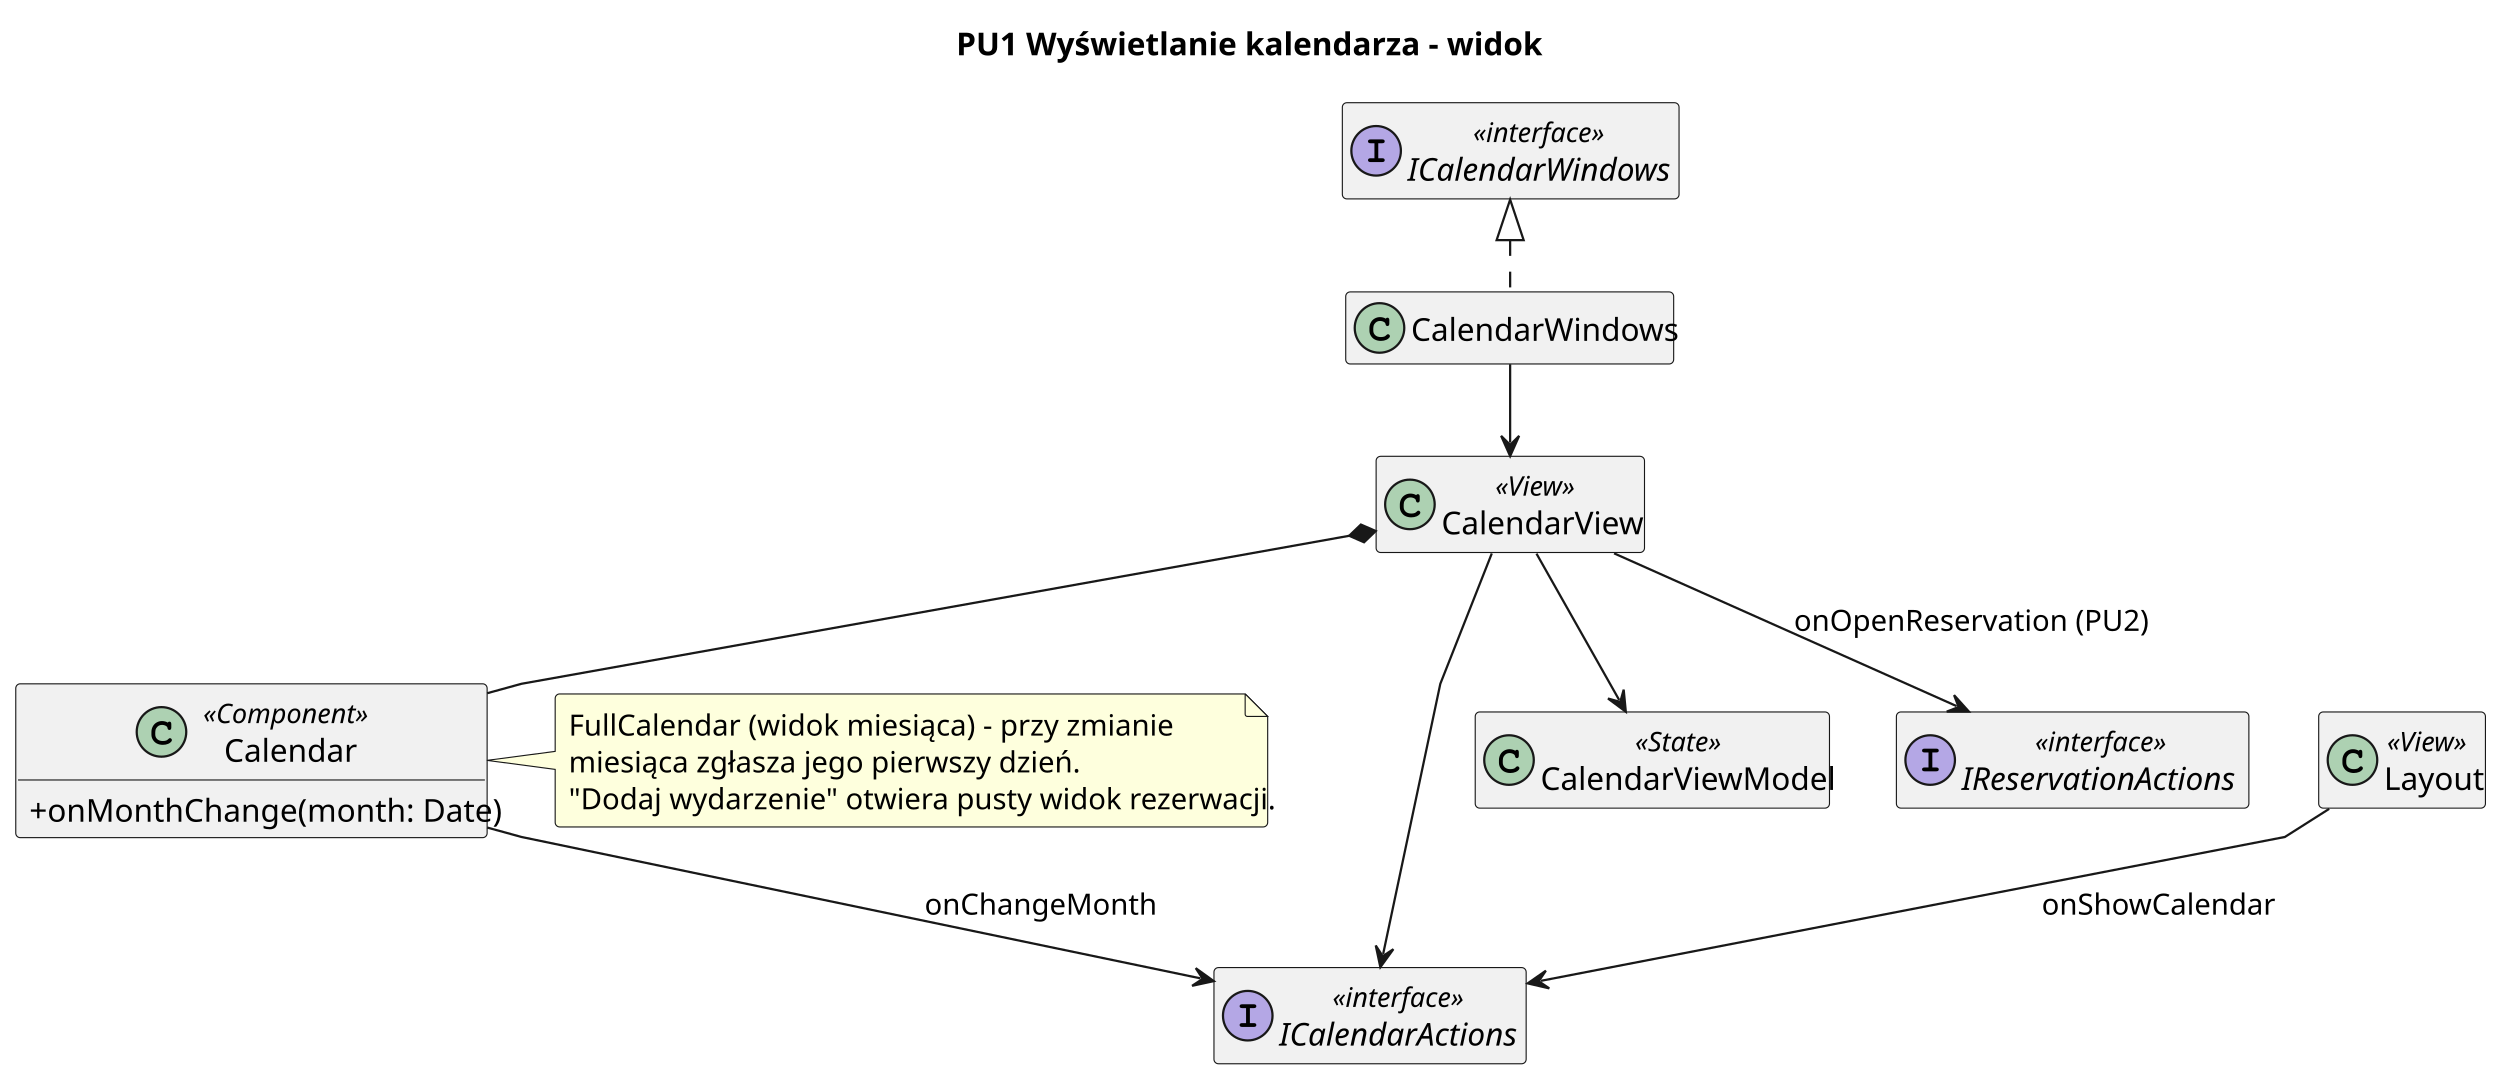
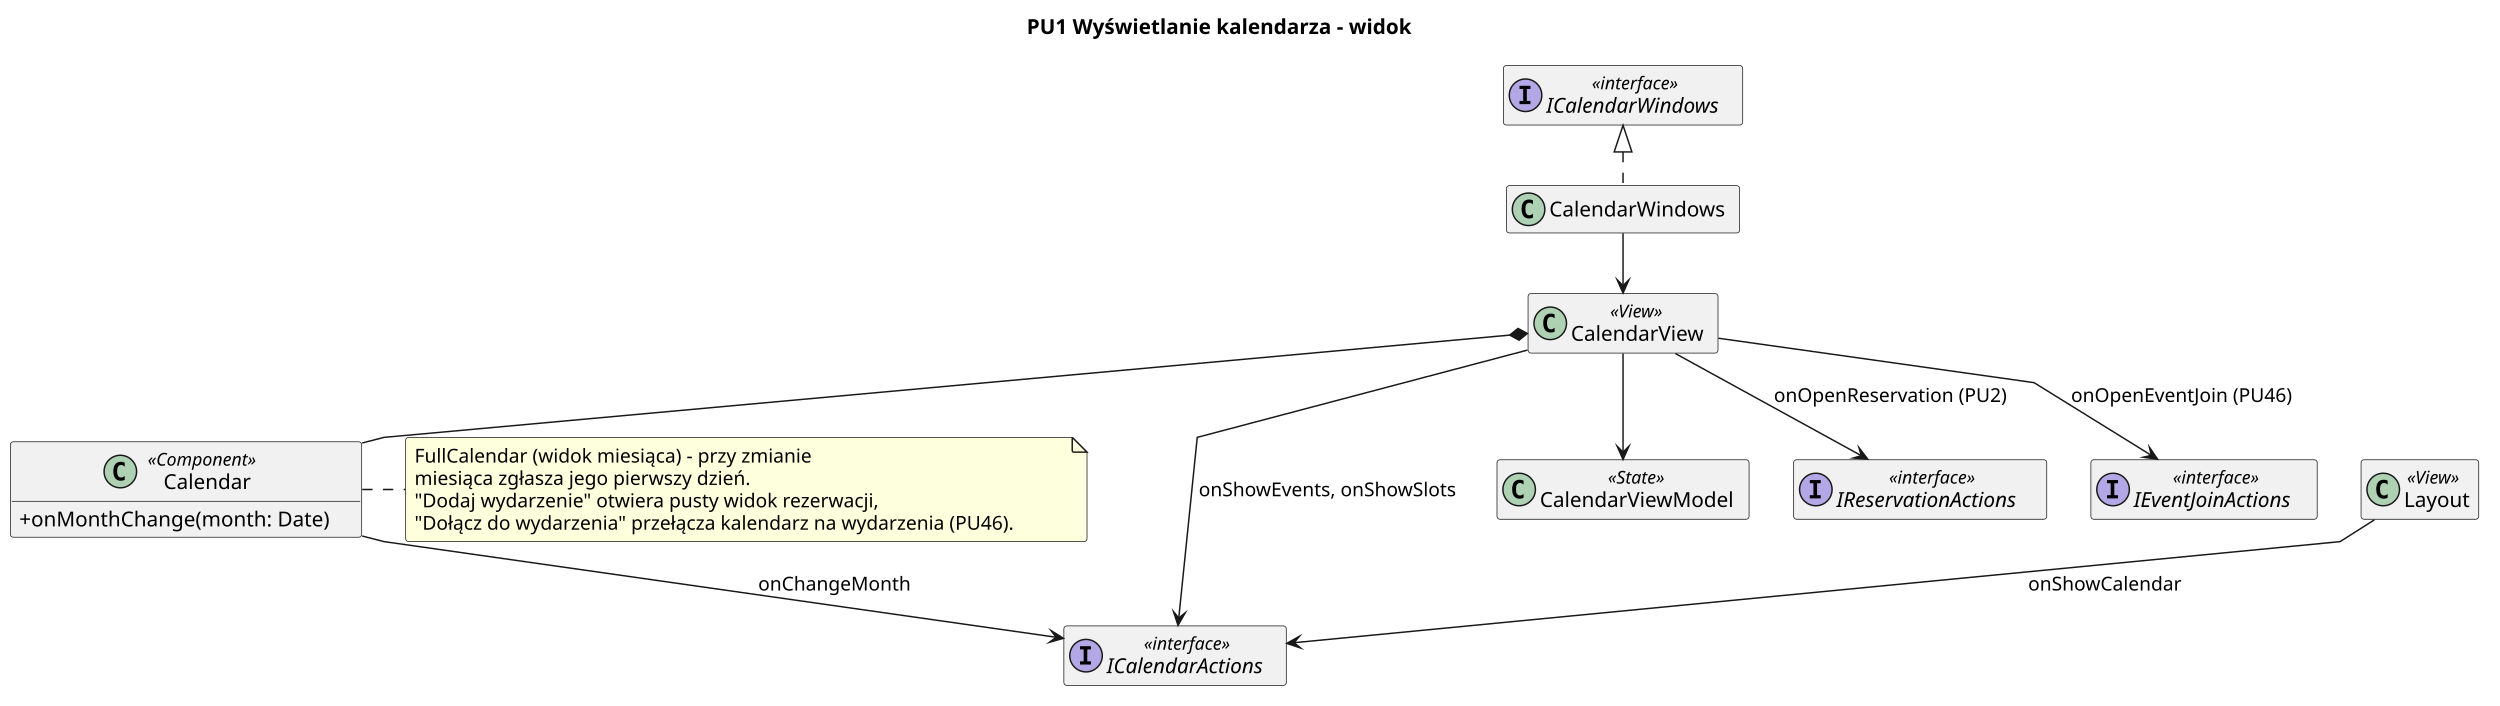
- <svg xmlns="http://www.w3.org/2000/svg" contentStyleType="text/css" data-diagram-type="CLASS" height="478px" preserveAspectRatio="none" style="width:1110px;height:478px;background:#FFFFFF;" version="1.1" viewBox="0 0 1110 478" width="1110px" zoomAndPan="magnify">
+ <svg xmlns="http://www.w3.org/2000/svg" version="1.1" data-diagram-type="CLASS" style="width:1691px;height:477px;background:#FFFFFF;" width="1691px" height="477px" viewBox="0 0 1691 477" zoomAndPan="magnify" preserveAspectRatio="none" contentStyleType="text/css">
  <defs />
-   <g>
-     <g class="title" data-source-line="13">
-       <text fill="#000000" font-family="sans-serif" font-size="14" font-weight="bold" lengthAdjust="spacing" textLength="247.413" x="424.56" y="24.533">PU1 Wyświetlanie kalendarza - widok</text>
+   <g font-family="sans-serif" lengthAdjust="spacing">
+     <g class="title" data-source-line="10">
+       <text x="694.468" y="22.995" fill="#000" font-size="14" textLength="295.675" font-weight="700">PU1 Wyświetlanie kalendarza - widok</text>
    </g>
-     <g class="entity" data-qualified-name="Layout" data-source-line="15" id="ent0002">
-       <rect fill="#F1F1F1" height="42.703" rx="2" ry="2" style="stroke:#181818;stroke-width:0.5;" width="74.034" x="1029.5" y="316.109" />
-       <ellipse cx="1044.5" cy="337.461" fill="#ADD1B2" rx="11" ry="11" style="stroke:#181818;stroke-width:1;" />
-       <path d="M1047.266,333.336 Q1047.422,333.117 1047.609,333.008 Q1047.797,332.898 1048.016,332.898 Q1048.391,332.898 1048.625,333.164 Q1048.859,333.414 1048.859,334.023 L1048.859,335.477 Q1048.859,336.086 1048.625,336.352 Q1048.391,336.617 1048.016,336.617 Q1047.672,336.617 1047.469,336.414 Q1047.266,336.227 1047.156,335.711 Q1047.109,335.352 1046.922,335.164 Q1046.594,334.789 1045.984,334.57 Q1045.375,334.352 1044.75,334.352 Q1043.984,334.352 1043.344,334.68 Q1042.719,335.008 1042.219,335.758 Q1041.734,336.508 1041.734,337.539 L1041.734,338.633 Q1041.734,339.867 1042.625,340.695 Q1043.516,341.508 1045.109,341.508 Q1046.047,341.508 1046.703,341.258 Q1047.094,341.102 1047.516,340.664 Q1047.781,340.398 1047.922,340.32 Q1048.078,340.242 1048.281,340.242 Q1048.609,340.242 1048.859,340.508 Q1049.125,340.758 1049.125,341.102 Q1049.125,341.445 1048.781,341.852 Q1048.281,342.43 1047.484,342.758 Q1046.406,343.211 1045.109,343.211 Q1043.594,343.211 1042.391,342.586 Q1041.406,342.086 1040.719,341.023 Q1040.031,339.945 1040.031,338.664 L1040.031,337.508 Q1040.031,336.18 1040.641,335.039 Q1041.266,333.883 1042.359,333.273 Q1043.453,332.648 1044.688,332.648 Q1045.422,332.648 1046.062,332.82 Q1046.719,332.977 1047.266,333.336 Z " fill="#000000" />
-       <text fill="#000000" font-family="sans-serif" font-size="12" font-style="italic" lengthAdjust="spacing" textLength="39.357" x="1059.838" y="333.566">«View»</text>
-       <text fill="#000000" font-family="sans-serif" font-size="14" lengthAdjust="spacing" textLength="42.034" x="1058.5" y="350.736">Layout</text>
+     <g class="entity" data-qualified-name="Layout" id="ent0001" data-source-line="12">
+       <rect x="1597.02" y="310.967" width="79.592" height="40.266" fill="#F1F1F1" style="stroke:#181818;stroke-width:0.5;" rx="2" ry="2" />
+       <ellipse cx="1612.02" cy="331.1" rx="11" ry="11" fill="#ADD1B2" style="stroke:#181818;stroke-width:1;" />
+       <path d="M1614.989,336.74 Q1614.411,337.037 1613.77,337.178 Q1613.129,337.334 1612.426,337.334 Q1609.926,337.334 1608.598,335.693 Q1607.286,334.037 1607.286,330.912 Q1607.286,327.787 1608.598,326.131 Q1609.926,324.475 1612.426,324.475 Q1613.129,324.475 1613.77,324.631 Q1614.426,324.787 1614.989,325.084 L1614.989,327.803 Q1614.364,327.225 1613.77,326.959 Q1613.176,326.678 1612.551,326.678 Q1611.208,326.678 1610.52,327.756 Q1609.833,328.818 1609.833,330.912 Q1609.833,333.006 1610.52,334.084 Q1611.208,335.147 1612.551,335.147 Q1613.176,335.147 1613.77,334.881 Q1614.364,334.6 1614.989,334.022 L1614.989,336.74 Z " fill="#000" />
+       <text x="1628.104" y="327.106" fill="#000" font-size="12" textLength="43.424" font-style="italic">«View»</text>
+       <text x="1626.02" y="342.931" fill="#000" font-size="14" textLength="47.592">Layout</text>
    </g>
-     <g class="entity" data-qualified-name="CalendarView" data-source-line="17" id="ent0003">
-       <rect fill="#F1F1F1" height="42.703" rx="2" ry="2" style="stroke:#181818;stroke-width:0.5;" width="119.158" x="611" y="202.609" />
-       <ellipse cx="626" cy="223.961" fill="#ADD1B2" rx="11" ry="11" style="stroke:#181818;stroke-width:1;" />
-       <path d="M628.766,219.836 Q628.922,219.617 629.109,219.508 Q629.297,219.398 629.516,219.398 Q629.891,219.398 630.125,219.664 Q630.359,219.914 630.359,220.523 L630.359,221.977 Q630.359,222.586 630.125,222.852 Q629.891,223.117 629.516,223.117 Q629.172,223.117 628.969,222.914 Q628.766,222.727 628.656,222.211 Q628.609,221.852 628.422,221.664 Q628.094,221.289 627.484,221.07 Q626.875,220.852 626.25,220.852 Q625.484,220.852 624.844,221.18 Q624.219,221.508 623.719,222.258 Q623.234,223.008 623.234,224.039 L623.234,225.133 Q623.234,226.367 624.125,227.195 Q625.016,228.008 626.609,228.008 Q627.547,228.008 628.203,227.758 Q628.594,227.602 629.016,227.164 Q629.281,226.898 629.422,226.82 Q629.578,226.742 629.781,226.742 Q630.109,226.742 630.359,227.008 Q630.625,227.258 630.625,227.602 Q630.625,227.945 630.281,228.352 Q629.781,228.93 628.984,229.258 Q627.906,229.711 626.609,229.711 Q625.094,229.711 623.891,229.086 Q622.906,228.586 622.219,227.523 Q621.531,226.445 621.531,225.164 L621.531,224.008 Q621.531,222.68 622.141,221.539 Q622.766,220.383 623.859,219.773 Q624.953,219.148 626.188,219.148 Q626.922,219.148 627.562,219.32 Q628.219,219.477 628.766,219.836 Z " fill="#000000" />
-       <text fill="#000000" font-family="sans-serif" font-size="12" font-style="italic" lengthAdjust="spacing" textLength="39.357" x="663.9" y="220.066">«View»</text>
-       <text fill="#000000" font-family="sans-serif" font-size="14" lengthAdjust="spacing" textLength="87.158" x="640" y="237.236">CalendarView</text>
+     <g class="entity" data-qualified-name="CalendarView" id="ent0002" data-source-line="14">
+       <rect x="1033.58" y="198.567" width="128.482" height="40.266" fill="#F1F1F1" style="stroke:#181818;stroke-width:0.5;" rx="2" ry="2" />
+       <ellipse cx="1048.58" cy="218.7" rx="11" ry="11" fill="#ADD1B2" style="stroke:#181818;stroke-width:1;" />
+       <path d="M1051.549,224.34 Q1050.971,224.637 1050.33,224.778 Q1049.689,224.934 1048.986,224.934 Q1046.486,224.934 1045.158,223.293 Q1043.846,221.637 1043.846,218.512 Q1043.846,215.387 1045.158,213.731 Q1046.486,212.075 1048.986,212.075 Q1049.689,212.075 1050.33,212.231 Q1050.986,212.387 1051.549,212.684 L1051.549,215.403 Q1050.924,214.825 1050.33,214.559 Q1049.736,214.278 1049.111,214.278 Q1047.768,214.278 1047.08,215.356 Q1046.393,216.418 1046.393,218.512 Q1046.393,220.606 1047.08,221.684 Q1047.768,222.747 1049.111,222.747 Q1049.736,222.747 1050.33,222.481 Q1050.924,222.2 1051.549,221.622 L1051.549,224.34 Z " fill="#000" />
+       <text x="1089.109" y="214.706" fill="#000" font-size="12" textLength="43.424" font-style="italic">«View»</text>
+       <text x="1062.58" y="230.531" fill="#000" font-size="14" textLength="96.482">CalendarView</text>
    </g>
-     <g class="entity" data-qualified-name="Calendar" data-source-line="19" id="ent0004">
-       <rect fill="#F1F1F1" height="68.312" rx="2" ry="2" style="stroke:#181818;stroke-width:0.5;" width="209.285" x="7" y="303.609" />
-       <ellipse cx="71.699" cy="324.961" fill="#ADD1B2" rx="11" ry="11" style="stroke:#181818;stroke-width:1;" />
-       <path d="M74.465,320.836 Q74.621,320.617 74.809,320.508 Q74.996,320.398 75.215,320.398 Q75.59,320.398 75.824,320.664 Q76.059,320.914 76.059,321.523 L76.059,322.977 Q76.059,323.586 75.824,323.852 Q75.59,324.117 75.215,324.117 Q74.871,324.117 74.668,323.914 Q74.465,323.727 74.356,323.211 Q74.309,322.852 74.121,322.664 Q73.793,322.289 73.184,322.07 Q72.574,321.852 71.949,321.852 Q71.184,321.852 70.543,322.18 Q69.918,322.508 69.418,323.258 Q68.934,324.008 68.934,325.039 L68.934,326.133 Q68.934,327.367 69.824,328.195 Q70.715,329.008 72.309,329.008 Q73.246,329.008 73.902,328.758 Q74.293,328.602 74.715,328.164 Q74.981,327.898 75.121,327.82 Q75.277,327.742 75.481,327.742 Q75.809,327.742 76.059,328.008 Q76.324,328.258 76.324,328.602 Q76.324,328.945 75.981,329.352 Q75.481,329.93 74.684,330.258 Q73.606,330.711 72.309,330.711 Q70.793,330.711 69.59,330.086 Q68.606,329.586 67.918,328.523 Q67.231,327.445 67.231,326.164 L67.231,325.008 Q67.231,323.68 67.84,322.539 Q68.465,321.383 69.559,320.773 Q70.652,320.148 71.887,320.148 Q72.621,320.148 73.262,320.32 Q73.918,320.477 74.465,320.836 Z " fill="#000000" />
-       <text fill="#000000" font-family="sans-serif" font-size="12" font-style="italic" lengthAdjust="spacing" textLength="75.387" x="90.199" y="321.066">«Component»</text>
-       <text fill="#000000" font-family="sans-serif" font-size="14" lengthAdjust="spacing" textLength="56.813" x="99.486" y="338.236">Calendar</text>
-       <line style="stroke:#181818;stroke-width:0.5;" x1="8" x2="215.285" y1="346.312" y2="346.312" />
-       <text fill="#000000" font-family="sans-serif" font-size="14" lengthAdjust="spacing" textLength="197.285" x="13" y="364.846">+onMonthChange(month: Date)</text>
+     <g class="entity" data-qualified-name="Calendar" id="ent0003" data-source-line="17">
+       <rect x="7" y="298.817" width="237.641" height="64.563" fill="#F1F1F1" style="stroke:#181818;stroke-width:0.5;" rx="2" ry="2" />
+       <ellipse cx="81.395" cy="318.95" rx="11" ry="11" fill="#ADD1B2" style="stroke:#181818;stroke-width:1;" />
+       <path d="M84.363,324.59 Q83.785,324.887 83.145,325.028 Q82.504,325.184 81.801,325.184 Q79.301,325.184 77.973,323.543 Q76.66,321.887 76.66,318.762 Q76.66,315.637 77.973,313.981 Q79.301,312.325 81.801,312.325 Q82.504,312.325 83.145,312.481 Q83.801,312.637 84.363,312.934 L84.363,315.653 Q83.738,315.075 83.145,314.809 Q82.551,314.528 81.926,314.528 Q80.582,314.528 79.895,315.606 Q79.207,316.668 79.207,318.762 Q79.207,320.856 79.895,321.934 Q80.582,322.997 81.926,322.997 Q82.551,322.997 83.145,322.731 Q83.738,322.45 84.363,321.872 L84.363,324.59 Z " fill="#000" />
+       <text x="99.895" y="314.956" fill="#000" font-size="12" textLength="84.352" font-style="italic">«Component»</text>
+       <text x="110.594" y="330.781" fill="#000" font-size="14" textLength="62.952">Calendar</text>
+       <line x1="8" y1="339.083" x2="243.641" y2="339.083" style="stroke:#181818;stroke-width:0.5;" />
+       <text x="13" y="356.078" fill="#000" font-size="14" textLength="225.641">+onMonthChange(month: Date)</text>
    </g>
-     <g class="entity" data-qualified-name="CalendarWindows" data-source-line="23" id="ent0005">
-       <rect fill="#F1F1F1" height="32" rx="2" ry="2" style="stroke:#181818;stroke-width:0.5;" width="145.606" x="597.5" y="129.609" />
-       <ellipse cx="612.5" cy="145.609" fill="#ADD1B2" rx="11" ry="11" style="stroke:#181818;stroke-width:1;" />
-       <path d="M615.266,141.484 Q615.422,141.266 615.609,141.156 Q615.797,141.047 616.016,141.047 Q616.391,141.047 616.625,141.312 Q616.859,141.562 616.859,142.172 L616.859,143.625 Q616.859,144.234 616.625,144.5 Q616.391,144.766 616.016,144.766 Q615.672,144.766 615.469,144.562 Q615.266,144.375 615.156,143.859 Q615.109,143.5 614.922,143.312 Q614.594,142.938 613.984,142.719 Q613.375,142.5 612.75,142.5 Q611.984,142.5 611.344,142.828 Q610.719,143.156 610.219,143.906 Q609.734,144.656 609.734,145.688 L609.734,146.781 Q609.734,148.016 610.625,148.844 Q611.516,149.656 613.109,149.656 Q614.047,149.656 614.703,149.406 Q615.094,149.25 615.516,148.812 Q615.781,148.547 615.922,148.469 Q616.078,148.391 616.281,148.391 Q616.609,148.391 616.859,148.656 Q617.125,148.906 617.125,149.25 Q617.125,149.594 616.781,150 Q616.281,150.578 615.484,150.906 Q614.406,151.359 613.109,151.359 Q611.594,151.359 610.391,150.734 Q609.406,150.234 608.719,149.172 Q608.031,148.094 608.031,146.812 L608.031,145.656 Q608.031,144.328 608.641,143.188 Q609.266,142.031 610.359,141.422 Q611.453,140.797 612.688,140.797 Q613.422,140.797 614.062,140.969 Q614.719,141.125 615.266,141.484 Z " fill="#000000" />
-       <text fill="#000000" font-family="sans-serif" font-size="14" lengthAdjust="spacing" textLength="113.606" x="626.5" y="151.338">CalendarWindows</text>
+     <g class="entity" data-qualified-name="CalendarWindows" id="ent0004" data-source-line="21">
+       <rect x="1018.94" y="125.567" width="157.754" height="32" fill="#F1F1F1" style="stroke:#181818;stroke-width:0.5;" rx="2" ry="2" />
+       <ellipse cx="1033.94" cy="141.567" rx="11" ry="11" fill="#ADD1B2" style="stroke:#181818;stroke-width:1;" />
+       <path d="M1036.909,147.207 Q1036.331,147.504 1035.69,147.645 Q1035.049,147.801 1034.346,147.801 Q1031.846,147.801 1030.518,146.161 Q1029.206,144.504 1029.206,141.379 Q1029.206,138.254 1030.518,136.598 Q1031.846,134.942 1034.346,134.942 Q1035.049,134.942 1035.69,135.098 Q1036.346,135.254 1036.909,135.551 L1036.909,138.27 Q1036.284,137.692 1035.69,137.426 Q1035.096,137.145 1034.471,137.145 Q1033.128,137.145 1032.44,138.223 Q1031.753,139.286 1031.753,141.379 Q1031.753,143.473 1032.44,144.551 Q1033.128,145.614 1034.471,145.614 Q1035.096,145.614 1035.69,145.348 Q1036.284,145.067 1036.909,144.489 L1036.909,147.207 Z " fill="#000" />
+       <text x="1047.94" y="146.414" fill="#000" font-size="14" textLength="125.754">CalendarWindows</text>
    </g>
-     <g class="entity" data-qualified-name="ICalendarWindows" data-source-line="24" id="ent0006">
-       <rect fill="#F1F1F1" height="42.703" rx="2" ry="2" style="stroke:#181818;stroke-width:0.5;" width="149.496" x="596" y="45.609" />
-       <ellipse cx="611" cy="66.961" fill="#B4A7E5" rx="11" ry="11" style="stroke:#181818;stroke-width:1;" />
-       <path d="M611.953,63.602 L611.953,70.258 L613.672,70.258 Q614.281,70.258 614.547,70.492 Q614.812,70.727 614.812,71.117 Q614.812,71.492 614.547,71.727 Q614.281,71.961 613.672,71.961 L608.531,71.961 Q607.922,71.961 607.656,71.727 Q607.391,71.492 607.391,71.102 Q607.391,70.727 607.656,70.492 Q607.922,70.258 608.531,70.258 L610.25,70.258 L610.25,63.602 L608.531,63.602 Q607.922,63.602 607.656,63.367 Q607.391,63.133 607.391,62.742 Q607.391,62.367 607.656,62.133 Q607.922,61.898 608.531,61.898 L613.672,61.898 Q614.281,61.898 614.547,62.133 Q614.812,62.367 614.812,62.742 Q614.812,63.133 614.547,63.367 Q614.281,63.602 613.672,63.602 L611.953,63.602 Z " fill="#000000" />
-       <text fill="#000000" font-family="sans-serif" font-size="12" font-style="italic" lengthAdjust="spacing" textLength="59.373" x="654.062" y="63.066">«interface»</text>
-       <text fill="#000000" font-family="sans-serif" font-size="14" font-style="italic" lengthAdjust="spacing" textLength="117.496" x="625" y="80.236">ICalendarWindows</text>
+     <g class="entity" data-qualified-name="ICalendarWindows" id="ent0005" data-source-line="22">
+       <rect x="1016.88" y="44.297" width="161.883" height="40.266" fill="#F1F1F1" style="stroke:#181818;stroke-width:0.5;" rx="2" ry="2" />
+       <ellipse cx="1031.88" cy="64.43" rx="11" ry="11" fill="#B4A7E5" style="stroke:#181818;stroke-width:1;" />
+       <path d="M1027.802,60.195 L1027.802,58.039 L1035.193,58.039 L1035.193,60.195 L1032.724,60.195 L1032.724,68.273 L1035.193,68.273 L1035.193,70.43 L1027.802,70.43 L1027.802,68.273 L1030.271,68.273 L1030.271,60.195 L1027.802,60.195 Z " fill="#000" />
+       <text x="1076.72" y="60.436" fill="#000" font-size="12" textLength="68.203" font-style="italic">«interface»</text>
+       <text x="1045.88" y="76.261" fill="#000" font-size="14" textLength="129.883" font-style="italic">ICalendarWindows</text>
    </g>
-     <g class="entity" data-qualified-name="ICalendarActions" data-source-line="25" id="ent0007">
-       <rect fill="#F1F1F1" height="42.703" rx="2" ry="2" style="stroke:#181818;stroke-width:0.5;" width="138.613" x="539" y="429.609" />
-       <ellipse cx="554" cy="450.961" fill="#B4A7E5" rx="11" ry="11" style="stroke:#181818;stroke-width:1;" />
-       <path d="M554.953,447.602 L554.953,454.258 L556.672,454.258 Q557.281,454.258 557.547,454.492 Q557.812,454.727 557.812,455.117 Q557.812,455.492 557.547,455.727 Q557.281,455.961 556.672,455.961 L551.531,455.961 Q550.922,455.961 550.656,455.727 Q550.391,455.492 550.391,455.102 Q550.391,454.727 550.656,454.492 Q550.922,454.258 551.531,454.258 L553.25,454.258 L553.25,447.602 L551.531,447.602 Q550.922,447.602 550.656,447.367 Q550.391,447.133 550.391,446.742 Q550.391,446.367 550.656,446.133 Q550.922,445.898 551.531,445.898 L556.672,445.898 Q557.281,445.898 557.547,446.133 Q557.812,446.367 557.812,446.742 Q557.812,447.133 557.547,447.367 Q557.281,447.602 556.672,447.602 L554.953,447.602 Z " fill="#000000" />
-       <text fill="#000000" font-family="sans-serif" font-size="12" font-style="italic" lengthAdjust="spacing" textLength="59.373" x="591.62" y="447.066">«interface»</text>
-       <text fill="#000000" font-family="sans-serif" font-size="14" font-style="italic" lengthAdjust="spacing" textLength="106.613" x="568" y="464.236">ICalendarActions</text>
+     <g class="entity" data-qualified-name="ICalendarActions" id="ent0006" data-source-line="23">
+       <rect x="719.59" y="423.357" width="150.467" height="40.266" fill="#F1F1F1" style="stroke:#181818;stroke-width:0.5;" rx="2" ry="2" />
+       <ellipse cx="734.59" cy="443.49" rx="11" ry="11" fill="#B4A7E5" style="stroke:#181818;stroke-width:1;" />
+       <path d="M730.512,439.255 L730.512,437.099 L737.903,437.099 L737.903,439.255 L735.434,439.255 L735.434,447.333 L737.903,447.333 L737.903,449.49 L730.512,449.49 L730.512,447.333 L732.981,447.333 L732.981,439.255 L730.512,439.255 Z " fill="#000" />
+       <text x="773.722" y="439.496" fill="#000" font-size="12" textLength="68.203" font-style="italic">«interface»</text>
+       <text x="748.59" y="455.321" fill="#000" font-size="14" textLength="118.467" font-style="italic">ICalendarActions</text>
    </g>
-     <g class="entity" data-qualified-name="CalendarViewModel" data-source-line="26" id="ent0008">
-       <rect fill="#F1F1F1" height="42.703" rx="2" ry="2" style="stroke:#181818;stroke-width:0.5;" width="157.289" x="655" y="316.109" />
-       <ellipse cx="670" cy="337.461" fill="#ADD1B2" rx="11" ry="11" style="stroke:#181818;stroke-width:1;" />
-       <path d="M672.766,333.336 Q672.922,333.117 673.109,333.008 Q673.297,332.898 673.516,332.898 Q673.891,332.898 674.125,333.164 Q674.359,333.414 674.359,334.023 L674.359,335.477 Q674.359,336.086 674.125,336.352 Q673.891,336.617 673.516,336.617 Q673.172,336.617 672.969,336.414 Q672.766,336.227 672.656,335.711 Q672.609,335.352 672.422,335.164 Q672.094,334.789 671.484,334.57 Q670.875,334.352 670.25,334.352 Q669.484,334.352 668.844,334.68 Q668.219,335.008 667.719,335.758 Q667.234,336.508 667.234,337.539 L667.234,338.633 Q667.234,339.867 668.125,340.695 Q669.016,341.508 670.609,341.508 Q671.547,341.508 672.203,341.258 Q672.594,341.102 673.016,340.664 Q673.281,340.398 673.422,340.32 Q673.578,340.242 673.781,340.242 Q674.109,340.242 674.359,340.508 Q674.625,340.758 674.625,341.102 Q674.625,341.445 674.281,341.852 Q673.781,342.43 672.984,342.758 Q671.906,343.211 670.609,343.211 Q669.094,343.211 667.891,342.586 Q666.906,342.086 666.219,341.023 Q665.531,339.945 665.531,338.664 L665.531,337.508 Q665.531,336.18 666.141,335.039 Q666.766,333.883 667.859,333.273 Q668.953,332.648 670.188,332.648 Q670.922,332.648 671.562,332.82 Q672.219,332.977 672.766,333.336 Z " fill="#000000" />
-       <text fill="#000000" font-family="sans-serif" font-size="12" font-style="italic" lengthAdjust="spacing" textLength="41.367" x="725.961" y="333.566">«State»</text>
-       <text fill="#000000" font-family="sans-serif" font-size="14" lengthAdjust="spacing" textLength="125.289" x="684" y="350.736">CalendarViewModel</text>
+     <g class="entity" data-qualified-name="CalendarViewModel" id="ent0007" data-source-line="24">
+       <rect x="1012.56" y="310.967" width="170.517" height="40.266" fill="#F1F1F1" style="stroke:#181818;stroke-width:0.5;" rx="2" ry="2" />
+       <ellipse cx="1027.56" cy="331.1" rx="11" ry="11" fill="#ADD1B2" style="stroke:#181818;stroke-width:1;" />
+       <path d="M1030.529,336.74 Q1029.951,337.037 1029.31,337.178 Q1028.669,337.334 1027.966,337.334 Q1025.466,337.334 1024.138,335.693 Q1022.826,334.037 1022.826,330.912 Q1022.826,327.787 1024.138,326.131 Q1025.466,324.475 1027.966,324.475 Q1028.669,324.475 1029.31,324.631 Q1029.966,324.787 1030.529,325.084 L1030.529,327.803 Q1029.904,327.225 1029.31,326.959 Q1028.716,326.678 1028.091,326.678 Q1026.748,326.678 1026.06,327.756 Q1025.373,328.818 1025.373,330.912 Q1025.373,333.006 1026.06,334.084 Q1026.748,335.147 1028.091,335.147 Q1028.716,335.147 1029.31,334.881 Q1029.904,334.6 1030.529,334.022 L1030.529,336.74 Z " fill="#000" />
+       <text x="1087.595" y="327.106" fill="#000" font-size="12" textLength="46.447" font-style="italic">«State»</text>
+       <text x="1041.56" y="342.931" fill="#000" font-size="14" textLength="138.517">CalendarViewModel</text>
    </g>
-     <g class="entity" data-qualified-name="IReservationActions" data-source-line="37" id="ent0017">
-       <rect fill="#F1F1F1" height="42.703" rx="2" ry="2" style="stroke:#181818;stroke-width:0.5;" width="156.503" x="842" y="316.109" />
-       <ellipse cx="857" cy="337.461" fill="#B4A7E5" rx="11" ry="11" style="stroke:#181818;stroke-width:1;" />
-       <path d="M857.953,334.102 L857.953,340.758 L859.672,340.758 Q860.281,340.758 860.547,340.992 Q860.812,341.227 860.812,341.617 Q860.812,341.992 860.547,342.227 Q860.281,342.461 859.672,342.461 L854.531,342.461 Q853.922,342.461 853.656,342.227 Q853.391,341.992 853.391,341.602 Q853.391,341.227 853.656,340.992 Q853.922,340.758 854.531,340.758 L856.25,340.758 L856.25,334.102 L854.531,334.102 Q853.922,334.102 853.656,333.867 Q853.391,333.633 853.391,333.242 Q853.391,332.867 853.656,332.633 Q853.922,332.398 854.531,332.398 L859.672,332.398 Q860.281,332.398 860.547,332.633 Q860.812,332.867 860.812,333.242 Q860.812,333.633 860.547,333.867 Q860.281,334.102 859.672,334.102 L857.953,334.102 Z " fill="#000000" />
-       <text fill="#000000" font-family="sans-serif" font-size="12" font-style="italic" lengthAdjust="spacing" textLength="59.373" x="903.565" y="333.566">«interface»</text>
-       <text fill="#000000" font-family="sans-serif" font-size="14" font-style="italic" lengthAdjust="spacing" textLength="124.503" x="871" y="350.736">IReservationActions</text>
+     <g class="entity" data-qualified-name="IReservationActions" id="ent0016" data-source-line="35">
+       <rect x="1213.22" y="310.967" width="171.2" height="40.266" fill="#F1F1F1" style="stroke:#181818;stroke-width:0.5;" rx="2" ry="2" />
+       <ellipse cx="1228.22" cy="331.1" rx="11" ry="11" fill="#B4A7E5" style="stroke:#181818;stroke-width:1;" />
+       <path d="M1224.142,326.865 L1224.142,324.709 L1231.533,324.709 L1231.533,326.865 L1229.064,326.865 L1229.064,334.943 L1231.533,334.943 L1231.533,337.1 L1224.142,337.1 L1224.142,334.943 L1226.611,334.943 L1226.611,326.865 L1224.142,326.865 Z " fill="#000" />
+       <text x="1277.719" y="327.106" fill="#000" font-size="12" textLength="68.203" font-style="italic">«interface»</text>
+       <text x="1242.22" y="342.931" fill="#000" font-size="14" textLength="139.2" font-style="italic">IReservationActions</text>
    </g>
-     <g class="entity" data-qualified-name="GMN19" data-source-line="41" id="ent0020">
-       <path d="M246.5,310.109 L246.5,333.609 L216.19,337.609 L246.5,341.609 L246.5,365.164 A2,2 0 0 0 248.5,367.164 L560.85,367.164 A2,2 0 0 0 562.85,365.164 L562.85,318.109 L552.85,308.109 L248.5,308.109 A2,2 0 0 0 246.5,310.109" fill="#FEFFDD" style="stroke:#181818;stroke-width:0.5;" />
-       <path d="M552.85,308.109 L552.85,317.109 A1,1 0 0 0 553.85,318.109 L562.85,318.109 L552.85,308.109" fill="#FEFFDD" style="stroke:#181818;stroke-width:0.5;" />
-       <text fill="#000000" font-family="sans-serif" font-size="13" lengthAdjust="spacing" textLength="258.635" x="252.5" y="326.604">FullCalendar (widok miesiąca) - przy zmianie</text>
-       <text fill="#000000" font-family="sans-serif" font-size="13" lengthAdjust="spacing" textLength="219.654" x="252.5" y="342.956">miesiąca zgłasza jego pierwszy dzień.</text>
-       <text fill="#000000" font-family="sans-serif" font-size="13" lengthAdjust="spacing" textLength="295.35" x="252.5" y="359.308">"Dodaj wydarzenie" otwiera pusty widok rezerwacji.</text>
+     <g class="entity" data-qualified-name="IEventJoinActions" id="ent0018" data-source-line="37">
+       <rect x="1414.28" y="310.967" width="153.078" height="40.266" fill="#F1F1F1" style="stroke:#181818;stroke-width:0.5;" rx="2" ry="2" />
+       <ellipse cx="1429.28" cy="331.1" rx="11" ry="11" fill="#B4A7E5" style="stroke:#181818;stroke-width:1;" />
+       <path d="M1425.202,326.865 L1425.202,324.709 L1432.593,324.709 L1432.593,326.865 L1430.124,326.865 L1430.124,334.943 L1432.593,334.943 L1432.593,337.1 L1425.202,337.1 L1425.202,334.943 L1427.671,334.943 L1427.671,326.865 L1425.202,326.865 Z " fill="#000" />
+       <text x="1469.718" y="327.106" fill="#000" font-size="12" textLength="68.203" font-style="italic">«interface»</text>
+       <text x="1443.28" y="342.931" fill="#000" font-size="14" textLength="121.078" font-style="italic">IEventJoinActions</text>
    </g>
-     <g class="link" data-entity-1="ent0006" data-entity-2="ent0005" data-link-type="extension" data-source-line="28" id="lnk10">
-       <path codeLine="28" d="M670.5,106.609 C670.5,119.359 670.5,117.479 670.5,129.149" fill="none" id="ICalendarWindows-backto-CalendarWindows" style="stroke:#181818;stroke-width:1;stroke-dasharray:7,7;" />
-       <polygon fill="none" points="670.5,88.609,664.5,106.609,676.5,106.609,670.5,88.609" style="stroke:#181818;stroke-width:1;" />
+     <g class="entity" data-qualified-name="GMN20" id="ent0021" data-source-line="41">
+       <path d="M274.39,297.827 L274.39,364.358 A2,2 0 0 0 276.39,366.358 L733.257,366.358 A2,2 0 0 0 735.257,364.358 L735.257,305.827 L725.257,295.827 L276.39,295.827 A2,2 0 0 0 274.39,297.827" style="stroke:#181818;stroke-width:0.5;" fill="#FEFFDD" />
+       <path d="M725.257,295.827 L725.257,304.827 A1,1 0 0 0 726.257,305.827 L735.257,305.827 L725.257,295.827" style="stroke:#181818;stroke-width:1;" fill="#FEFFDD" />
+       <text x="280.39" y="312.894" fill="#000" font-size="13" textLength="291.637">FullCalendar (widok miesiąca) - przy zmianie</text>
+       <text x="280.39" y="328.027" fill="#000" font-size="13" textLength="246.568">miesiąca zgłasza jego pierwszy dzień.</text>
+       <text x="280.39" y="343.159" fill="#000" font-size="13" textLength="338.222">"Dodaj wydarzenie" otwiera pusty widok rezerwacji,</text>
+       <text x="280.39" y="358.292" fill="#000" font-size="13" textLength="439.867">"Dołącz do wydarzenia" przełącza kalendarz na wydarzenia (PU46).</text>
    </g>
-     <g class="link" data-entity-1="ent0005" data-entity-2="ent0003" data-link-type="dependency" data-source-line="29" id="lnk11">
-       <path codeLine="29" d="M670.5,161.719 C670.5,173.389 670.5,183.669 670.5,196.519" fill="none" id="CalendarWindows-to-CalendarView" style="stroke:#181818;stroke-width:1;" />
-       <polygon fill="#181818" points="670.5,202.519,674.5,193.519,670.5,197.519,666.5,193.519,670.5,202.519" style="stroke:#181818;stroke-width:1;" />
+     <g class="link" data-entity-1="ent0005" data-entity-2="ent0004" id="lnk9" data-source-line="26" data-link-type="extension">
+       <path d="M1097.82,102.777 C1097.82,115.307 1097.82,113.387 1097.82,125.067" style="stroke:#181818;stroke-width:1;stroke-dasharray:7,7;" fill="none" id="ICalendarWindows-backto-CalendarWindows" codeLine="26" />
+       <polygon points="1097.82,84.777,1091.82,102.777,1103.82,102.777,1097.82,84.777" fill="none" style="stroke:#181818;stroke-width:1;stroke-linejoin:miter;stroke-miterlimit:10;" />
    </g>
-     <g class="link" data-entity-1="ent0002" data-entity-2="ent0007" data-link-type="dependency" data-source-line="31" id="lnk12">
-       <path codeLine="31" d="M1034.16,359.129 C1023.58,365.839 1014.5,371.609 1014.5,371.609 C1014.5,371.609 800.271,413.03 684.181,435.48" fill="none" id="Layout-to-ICalendarActions" style="stroke:#181818;stroke-width:1;" />
-       <polygon fill="#181818" points="678.29,436.619,687.886,438.838,683.199,435.67,686.367,430.983,678.29,436.619" style="stroke:#181818;stroke-width:1;" />
-       <text fill="#000000" font-family="sans-serif" font-size="13" lengthAdjust="spacing" textLength="99.734" x="906.5" y="406.104">onShowCalendar</text>
+     <g class="link" data-entity-1="ent0004" data-entity-2="ent0002" id="lnk10" data-source-line="27" data-link-type="dependency">
+       <path d="M1097.82,157.767 C1097.82,169.427 1097.82,180.617 1097.82,193.227" style="stroke:#181818;stroke-width:1;" fill="none" id="CalendarWindows-to-CalendarView" codeLine="27" />
+       <polygon points="1097.82,198.227,1101.82,189.227,1097.82,193.227,1093.82,189.227,1097.82,198.227" fill="#181818" style="stroke:#181818;stroke-width:1;stroke-linejoin:miter;stroke-miterlimit:10;" />
    </g>
-     <g class="link" data-entity-1="ent0003" data-entity-2="ent0004" data-link-type="composition" data-source-line="32" id="lnk13">
-       <path codeLine="32" d="M599.027,237.891 C478.997,259.351 231.5,303.609 231.5,303.609 C231.5,303.609 225.55,305.249 216.3,307.789" fill="none" id="CalendarView-backto-Calendar" style="stroke:#181818;stroke-width:1;" />
-       <polygon fill="#181818" points="610.84,235.779,604.23,232.898,599.027,237.891,605.638,240.773,610.84,235.779" style="stroke:#181818;stroke-width:1;" />
+     <g class="link" data-entity-1="ent0001" data-entity-2="ent0006" id="lnk11" data-source-line="29" data-link-type="dependency">
+       <path d="M1606.03,351.627 C1593.91,359.327 1582.82,366.357 1582.82,366.357 C1582.82,366.357 1072.587,415.656 875.357,434.716" style="stroke:#181818;stroke-width:1;" fill="none" id="Layout-to-ICalendarActions" codeLine="29" />
+       <polygon points="870.38,435.197,879.723,438.313,875.357,434.716,878.954,430.35,870.38,435.197" fill="#181818" style="stroke:#181818;stroke-width:1;stroke-linejoin:miter;stroke-miterlimit:10;" />
+       <text x="1371.82" y="399.424" fill="#000" font-size="13" textLength="109.726">onShowCalendar</text>
    </g>
-     <g class="link" data-entity-1="ent0003" data-entity-2="ent0007" data-link-type="dependency" data-source-line="33" id="lnk14">
-       <path codeLine="33" d="M662.36,245.729 C653.17,268.989 639.5,303.609 639.5,303.609 C639.5,303.609 622.662,383.179 614.121,423.559" fill="none" id="CalendarView-to-ICalendarActions" style="stroke:#181818;stroke-width:1;" />
-       <polygon fill="#181818" points="612.88,429.429,618.656,421.452,613.915,424.538,610.829,419.796,612.88,429.429" style="stroke:#181818;stroke-width:1;" />
+     <g class="link" data-entity-1="ent0002" data-entity-2="ent0003" id="lnk12" data-source-line="30" data-link-type="composition">
+       <path d="M1021.159,226.663 C824.599,244.523 259.82,295.827 259.82,295.827 C259.82,295.827 254.08,297.297 244.97,299.627" style="stroke:#181818;stroke-width:1;" fill="none" id="CalendarView-backto-Calendar" codeLine="30" />
+       <polygon points="1033.11,225.577,1026.773,222.136,1021.159,226.663,1027.497,230.103,1033.11,225.577" fill="#181818" style="stroke:#181818;stroke-width:1;stroke-linejoin:miter;stroke-miterlimit:10;" />
    </g>
-     <g class="link" data-entity-1="ent0003" data-entity-2="ent0008" data-link-type="dependency" data-source-line="34" id="lnk15">
-       <path codeLine="34" d="M682.2,245.819 C693.52,265.849 707.619,290.795 718.909,310.785" fill="none" id="CalendarView-to-CalendarViewModel" style="stroke:#181818;stroke-width:1;" />
-       <polygon fill="#181818" points="721.86,316.009,720.917,306.206,719.401,311.656,713.951,310.14,721.86,316.009" style="stroke:#181818;stroke-width:1;" />
+     <g class="link" data-entity-1="ent0002" data-entity-2="ent0006" id="lnk13" data-source-line="31" data-link-type="dependency">
+       <path d="M1033.19,236.787 C948.28,259.227 809.82,295.827 809.82,295.827 C809.82,295.827 801.399,378.153 797.319,418.043" style="stroke:#181818;stroke-width:1;" fill="none" id="CalendarView-to-ICalendarActions" codeLine="31" />
+       <polygon points="796.81,423.017,801.705,414.471,797.319,418.043,793.747,413.657,796.81,423.017" fill="#181818" style="stroke:#181818;stroke-width:1;stroke-linejoin:miter;stroke-miterlimit:10;" />
+       <text x="810.82" y="335.664" fill="#000" font-size="13" textLength="186.507">onShowEvents, onShowSlots</text>
    </g>
-     <g class="link" data-entity-1="ent0004" data-entity-2="ent0007" data-link-type="dependency" data-source-line="35" id="lnk16">
-       <path codeLine="35" d="M216.3,367.429 C225.55,369.969 231.5,371.609 231.5,371.609 C231.5,371.609 424.106,411.716 533.036,434.396" fill="none" id="Calendar-to-ICalendarActions" style="stroke:#181818;stroke-width:1;" />
-       <polygon fill="#181818" points="538.91,435.619,530.914,429.869,534.015,434.6,529.284,437.701,538.91,435.619" style="stroke:#181818;stroke-width:1;" />
-       <text fill="#000000" font-family="sans-serif" font-size="13" lengthAdjust="spacing" textLength="96.129" x="410.5" y="406.104">onChangeMonth</text>
+     <g class="link" data-entity-1="ent0002" data-entity-2="ent0007" id="lnk14" data-source-line="32" data-link-type="dependency">
+       <path d="M1097.82,239.177 C1097.82,259.357 1097.82,285.697 1097.82,305.807" style="stroke:#181818;stroke-width:1;" fill="none" id="CalendarView-to-CalendarViewModel" codeLine="32" />
+       <polygon points="1097.82,310.807,1101.82,301.807,1097.82,305.807,1093.82,301.807,1097.82,310.807" fill="#181818" style="stroke:#181818;stroke-width:1;stroke-linejoin:miter;stroke-miterlimit:10;" />
    </g>
-     <g class="link" data-entity-1="ent0003" data-entity-2="ent0017" data-link-type="dependency" data-source-line="38" id="lnk18">
-       <path codeLine="38" d="M716.65,245.689 C761.51,265.699 823.8,293.486 868.72,313.516" fill="none" id="CalendarView-to-IReservationActions" style="stroke:#181818;stroke-width:1;" />
-       <polygon fill="#181818" points="874.2,315.959,867.609,308.641,869.633,313.923,864.351,315.947,874.2,315.959" style="stroke:#181818;stroke-width:1;" />
-       <text fill="#000000" font-family="sans-serif" font-size="13" lengthAdjust="spacing" textLength="153.188" x="796.5" y="280.104">onOpenReservation (PU2)</text>
+     <g class="link" data-entity-1="ent0003" data-entity-2="ent0006" id="lnk15" data-source-line="33" data-link-type="dependency">
+       <path d="M244.97,362.567 C254.08,364.897 259.82,366.357 259.82,366.357 C259.82,366.357 566.88,410.052 714.35,431.042" style="stroke:#181818;stroke-width:1;" fill="none" id="Calendar-to-ICalendarActions" codeLine="33" />
+       <polygon points="719.3,431.747,710.953,426.519,714.35,431.042,709.826,434.439,719.3,431.747" fill="#181818" style="stroke:#181818;stroke-width:1;stroke-linejoin:miter;stroke-miterlimit:10;" />
+       <text x="512.82" y="399.424" fill="#000" font-size="13" textLength="106.71">onChangeMonth</text>
+     </g>
+     <g class="link" data-entity-1="ent0002" data-entity-2="ent0016" id="lnk17" data-source-line="36" data-link-type="dependency">
+       <path d="M1133.29,239.177 C1169.92,259.297 1222.358,288.1 1258.988,308.22" style="stroke:#181818;stroke-width:1;" fill="none" id="CalendarView-to-IReservationActions" codeLine="36" />
+       <polygon points="1263.37,310.627,1257.407,302.788,1258.988,308.22,1253.556,309.8,1263.37,310.627" fill="#181818" style="stroke:#181818;stroke-width:1;stroke-linejoin:miter;stroke-miterlimit:10;" />
+       <text x="1199.82" y="271.894" fill="#000" font-size="13" textLength="168.524">onOpenReservation (PU2)</text>
+     </g>
+     <g class="link" data-entity-1="ent0002" data-entity-2="ent0018" id="lnk19" data-source-line="38" data-link-type="dependency">
+       <path d="M1162.3,228.777 C1244.42,240.337 1375.82,258.827 1375.82,258.827 C1375.82,258.827 1421.1,286.882 1455.15,307.992" style="stroke:#181818;stroke-width:1;" fill="none" id="CalendarView-to-IEventJoinActions" codeLine="38" />
+       <polygon points="1459.4,310.627,1453.858,302.485,1455.15,307.992,1449.643,309.284,1459.4,310.627" fill="#181818" style="stroke:#181818;stroke-width:1;stroke-linejoin:miter;stroke-miterlimit:10;" />
+       <text x="1400.82" y="271.894" fill="#000" font-size="13" textLength="159.967">onOpenEventJoin (PU46)</text>
+     </g>
+     <g class="link" data-entity-1="ent0003" data-entity-2="ent0021" id="lnk22" data-source-line="41" data-link-type="association">
+       <path d="M245,331.097 C249.51,331.097 252.15,331.097 252.15,331.097 C252.15,331.097 261.07,331.097 274.16,331.097" style="stroke:#181818;stroke-width:1;stroke-dasharray:7,7;" fill="none" id="Calendar-GMN20" />
    </g>
  </g>
</svg>
